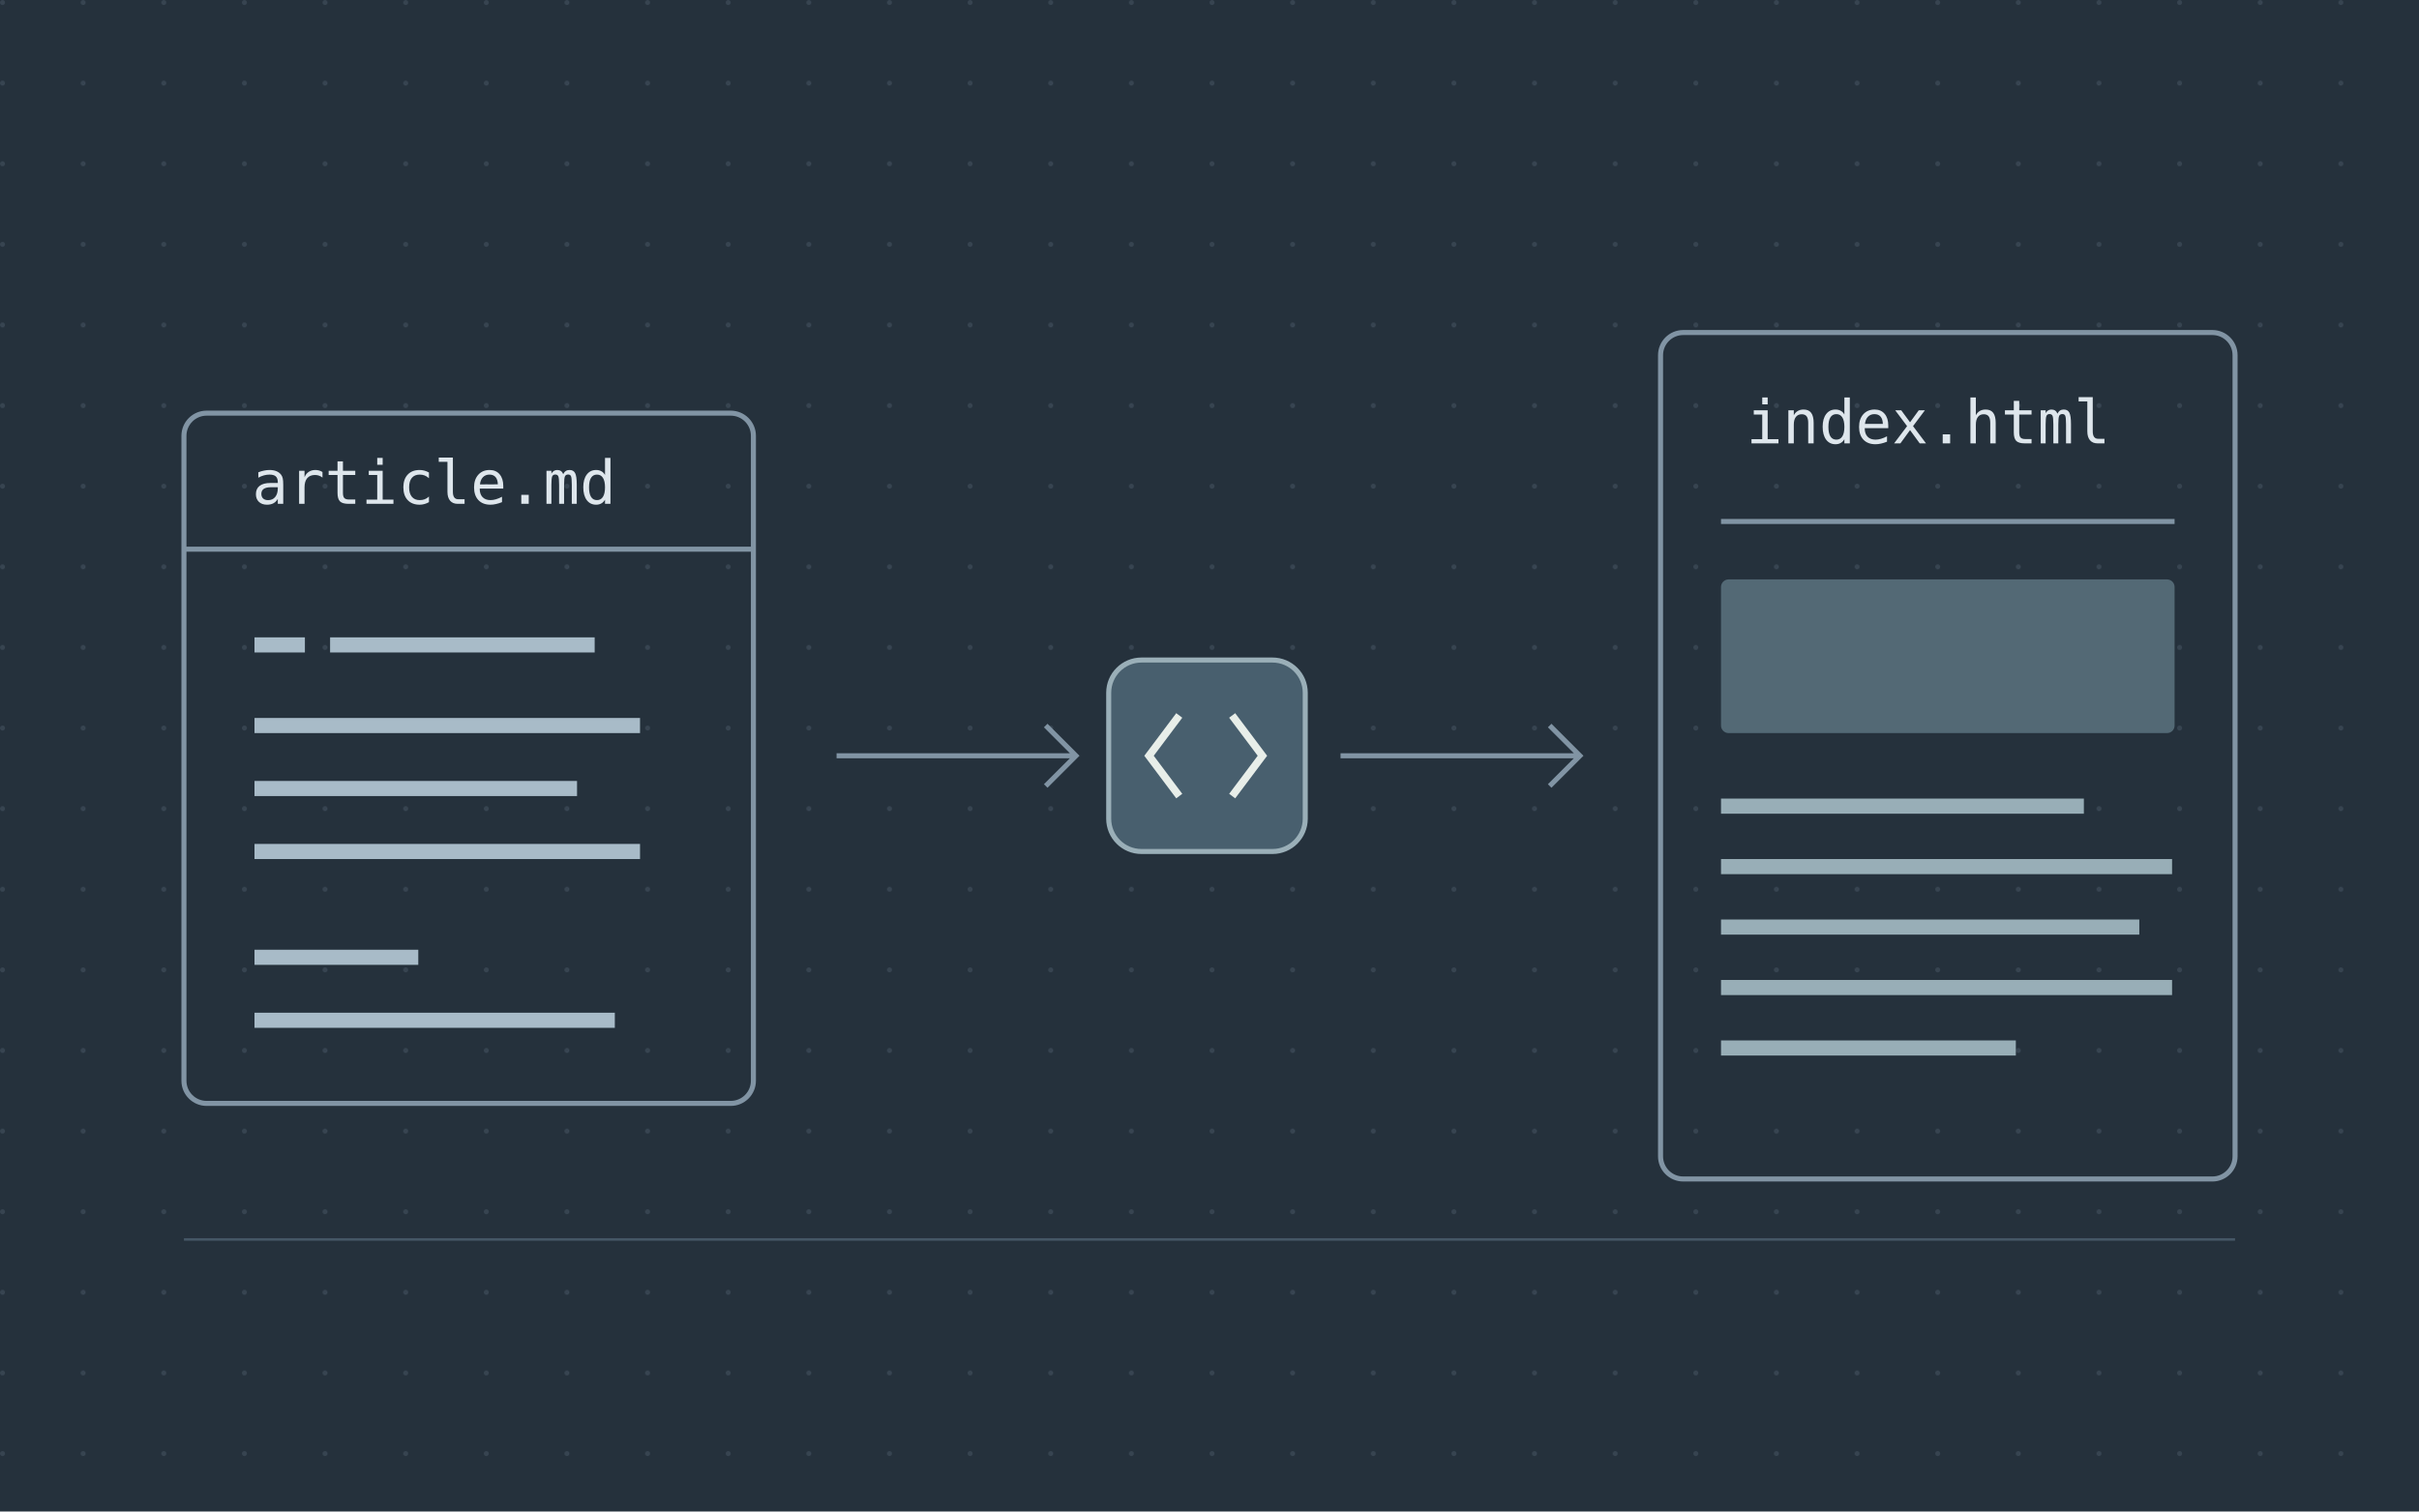
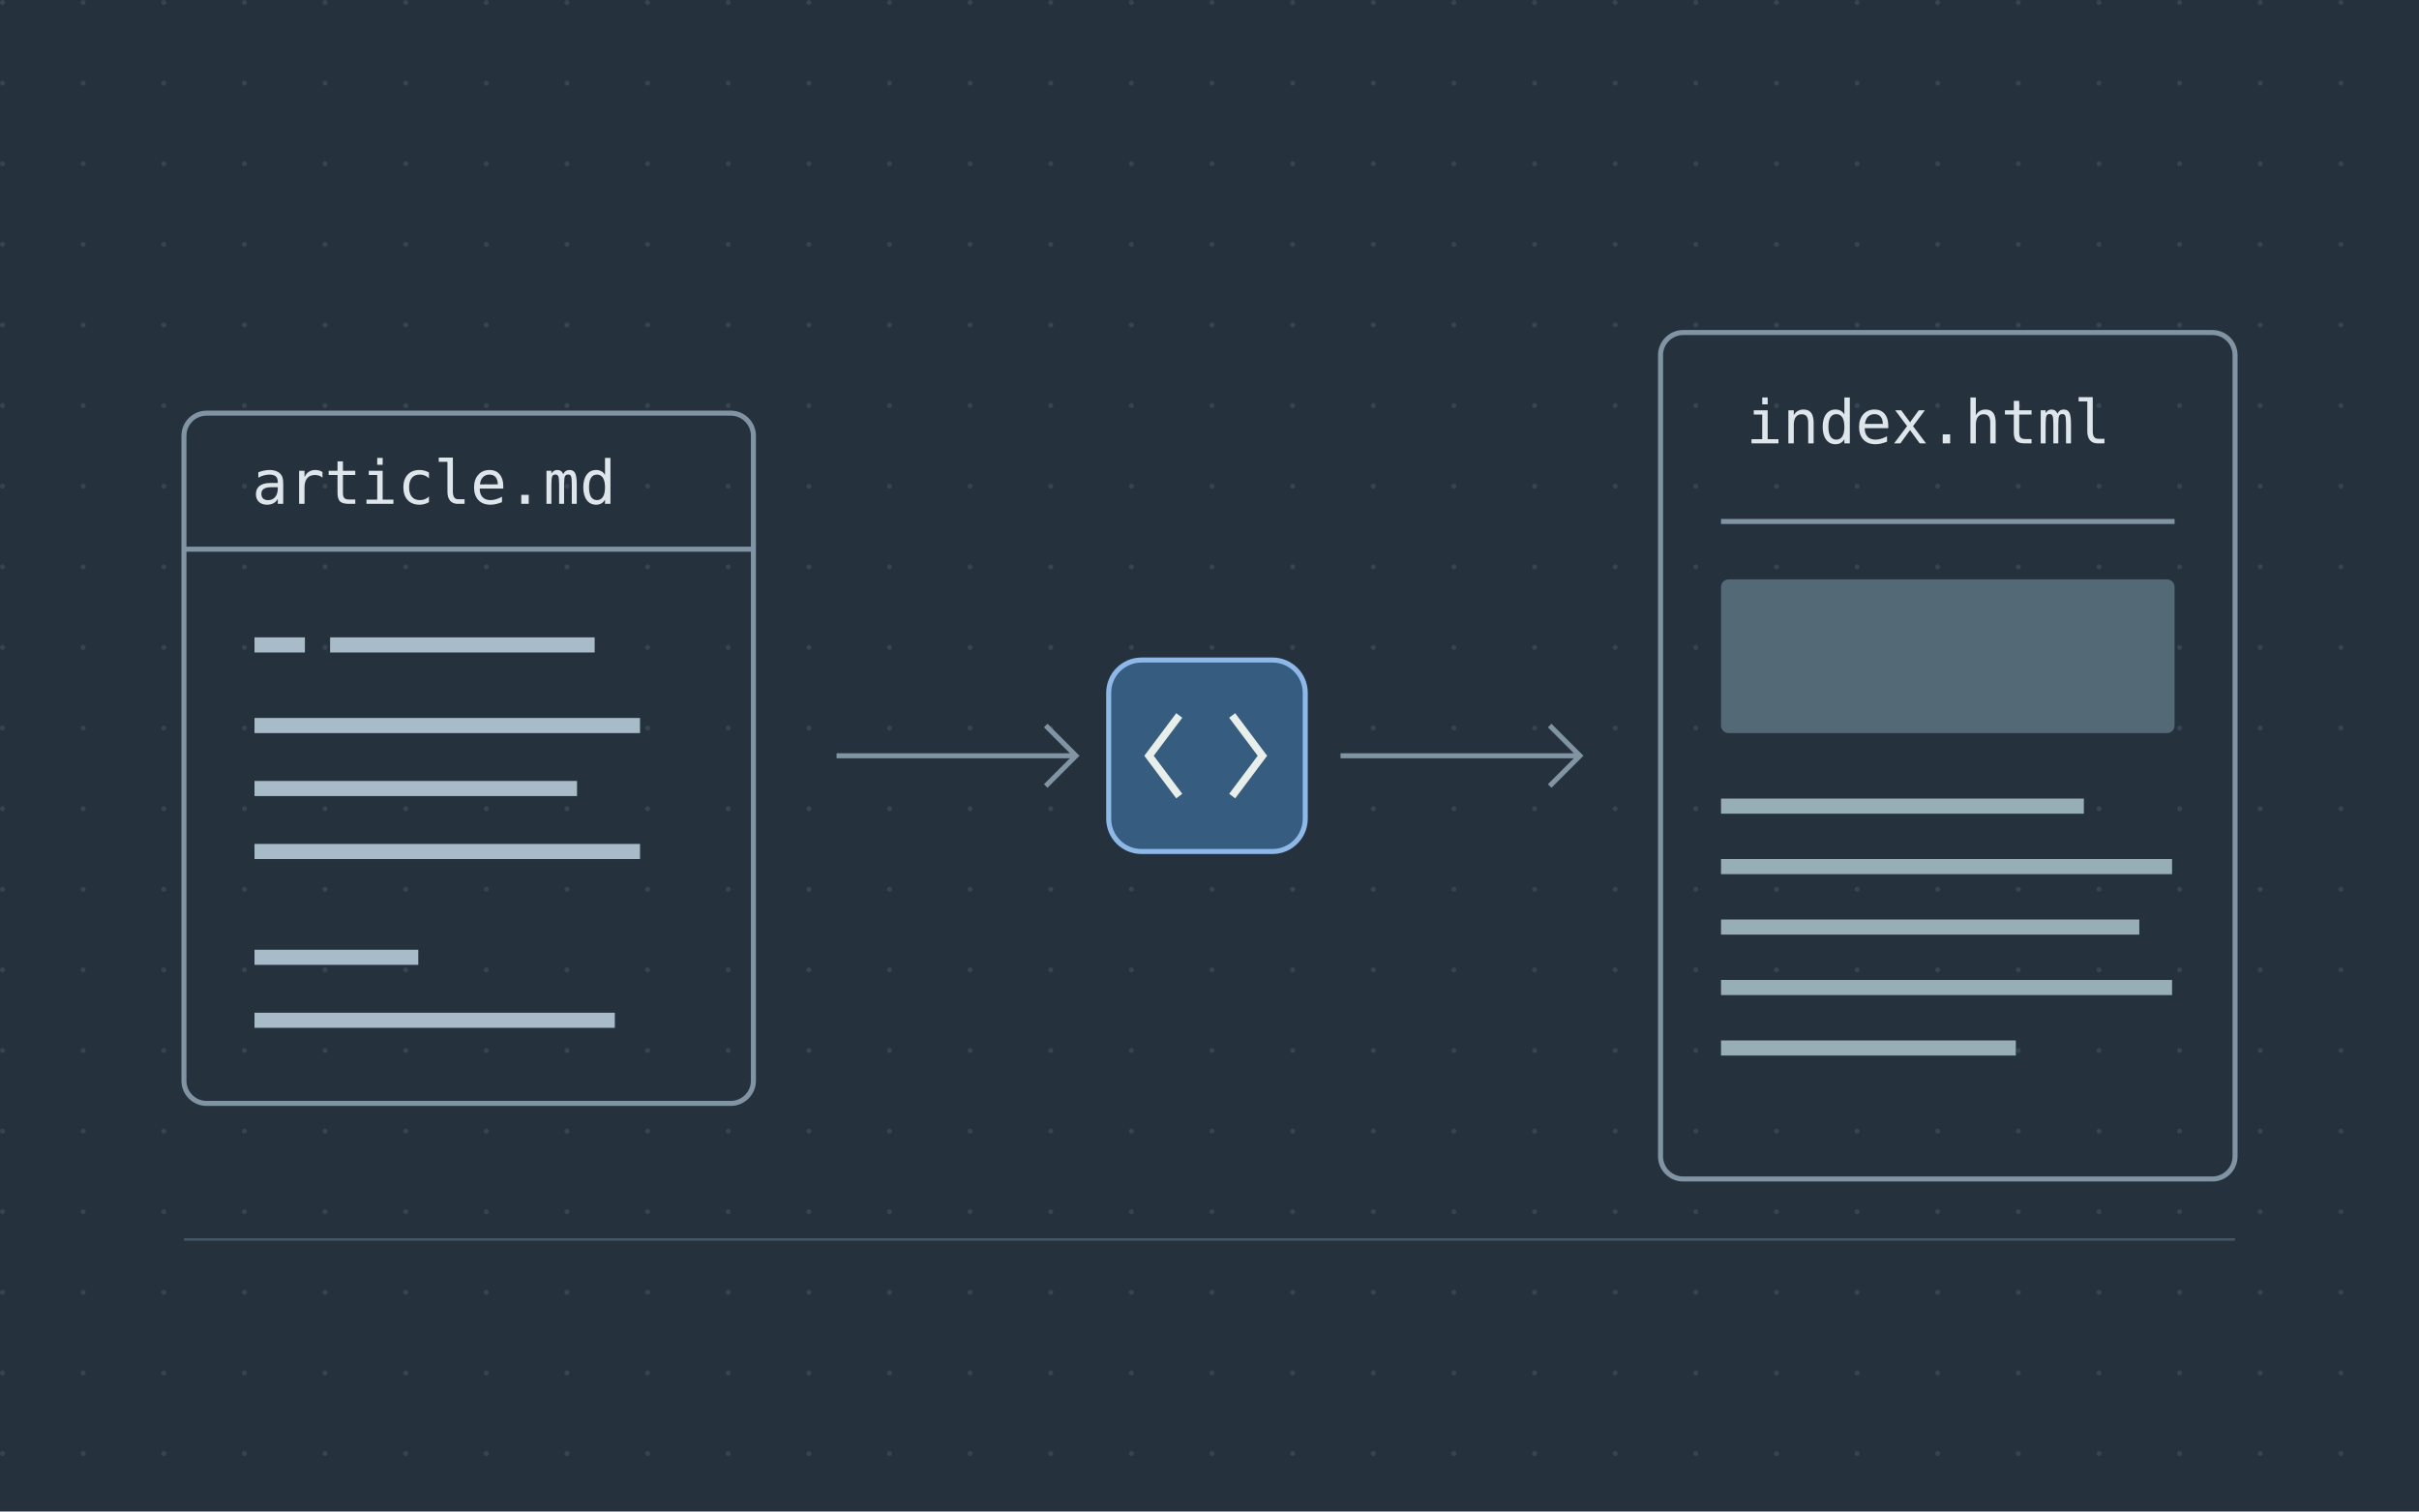
<svg xmlns="http://www.w3.org/2000/svg" width="960" height="600" viewBox="0 0 960 600" role="img" aria-label="Markdown 经构建生成 HTML 页面">
  <defs>
    <pattern id="grid" width="32" height="32" patternUnits="userSpaceOnUse">
      <circle cx="1" cy="1" r="1" fill="#455361" />
    </pattern>
  </defs>
  <rect width="960" height="600" fill="#25313c" />
  <rect width="960" height="600" fill="url(#grid)" opacity=".55" />
  <g fill="none" stroke="#8194a4" stroke-width="2">
    <rect x="73" y="164" width="226" height="274" rx="9" />
    <path d="M73 218h226" />
    <path d="M332 300h95m-12-12 12 12-12 12" />
    <path d="M532 300h95m-12-12 12 12-12 12" />
    <rect x="659" y="132" width="228" height="336" rx="9" />
  </g>
  <g font-family="ui-monospace,Consolas,monospace" font-size="24" fill="#dee6ec">
    <text x="100" y="200">article.md</text>
    <text x="693" y="176">index.html</text>
  </g>
  <path d="M101 256h20m10 0h105m-135 32h153m-153 25h128m-128 25h153m-153 42h65m-65 25h143" fill="none" stroke="#a8bbc8" stroke-width="6" />
-   <rect x="440" y="262" width="78" height="76" rx="13" fill="#485f6e" stroke="#9aafb8" stroke-width="2" />
+   <rect x="440" y="262" width="78" height="76" rx="13" fill="#365d80" stroke="#8db8e8" stroke-width="2" />
  <path d="m468 284-12 16 12 16m21-32 12 16-12 16" fill="none" stroke="#e8eee9" stroke-width="3" />
  <path d="M683 207h180" stroke="#8194a4" stroke-width="2" />
  <rect x="683" y="230" width="180" height="61" rx="3" fill="#536975" />
  <path d="M683 320h144m-144 24h179m-179 24h166m-166 24h179m-179 24h117" fill="none" stroke="#98aeb7" stroke-width="6" />
  <path d="M73 492h814" stroke="#455766" stroke-width="1" />
</svg>
